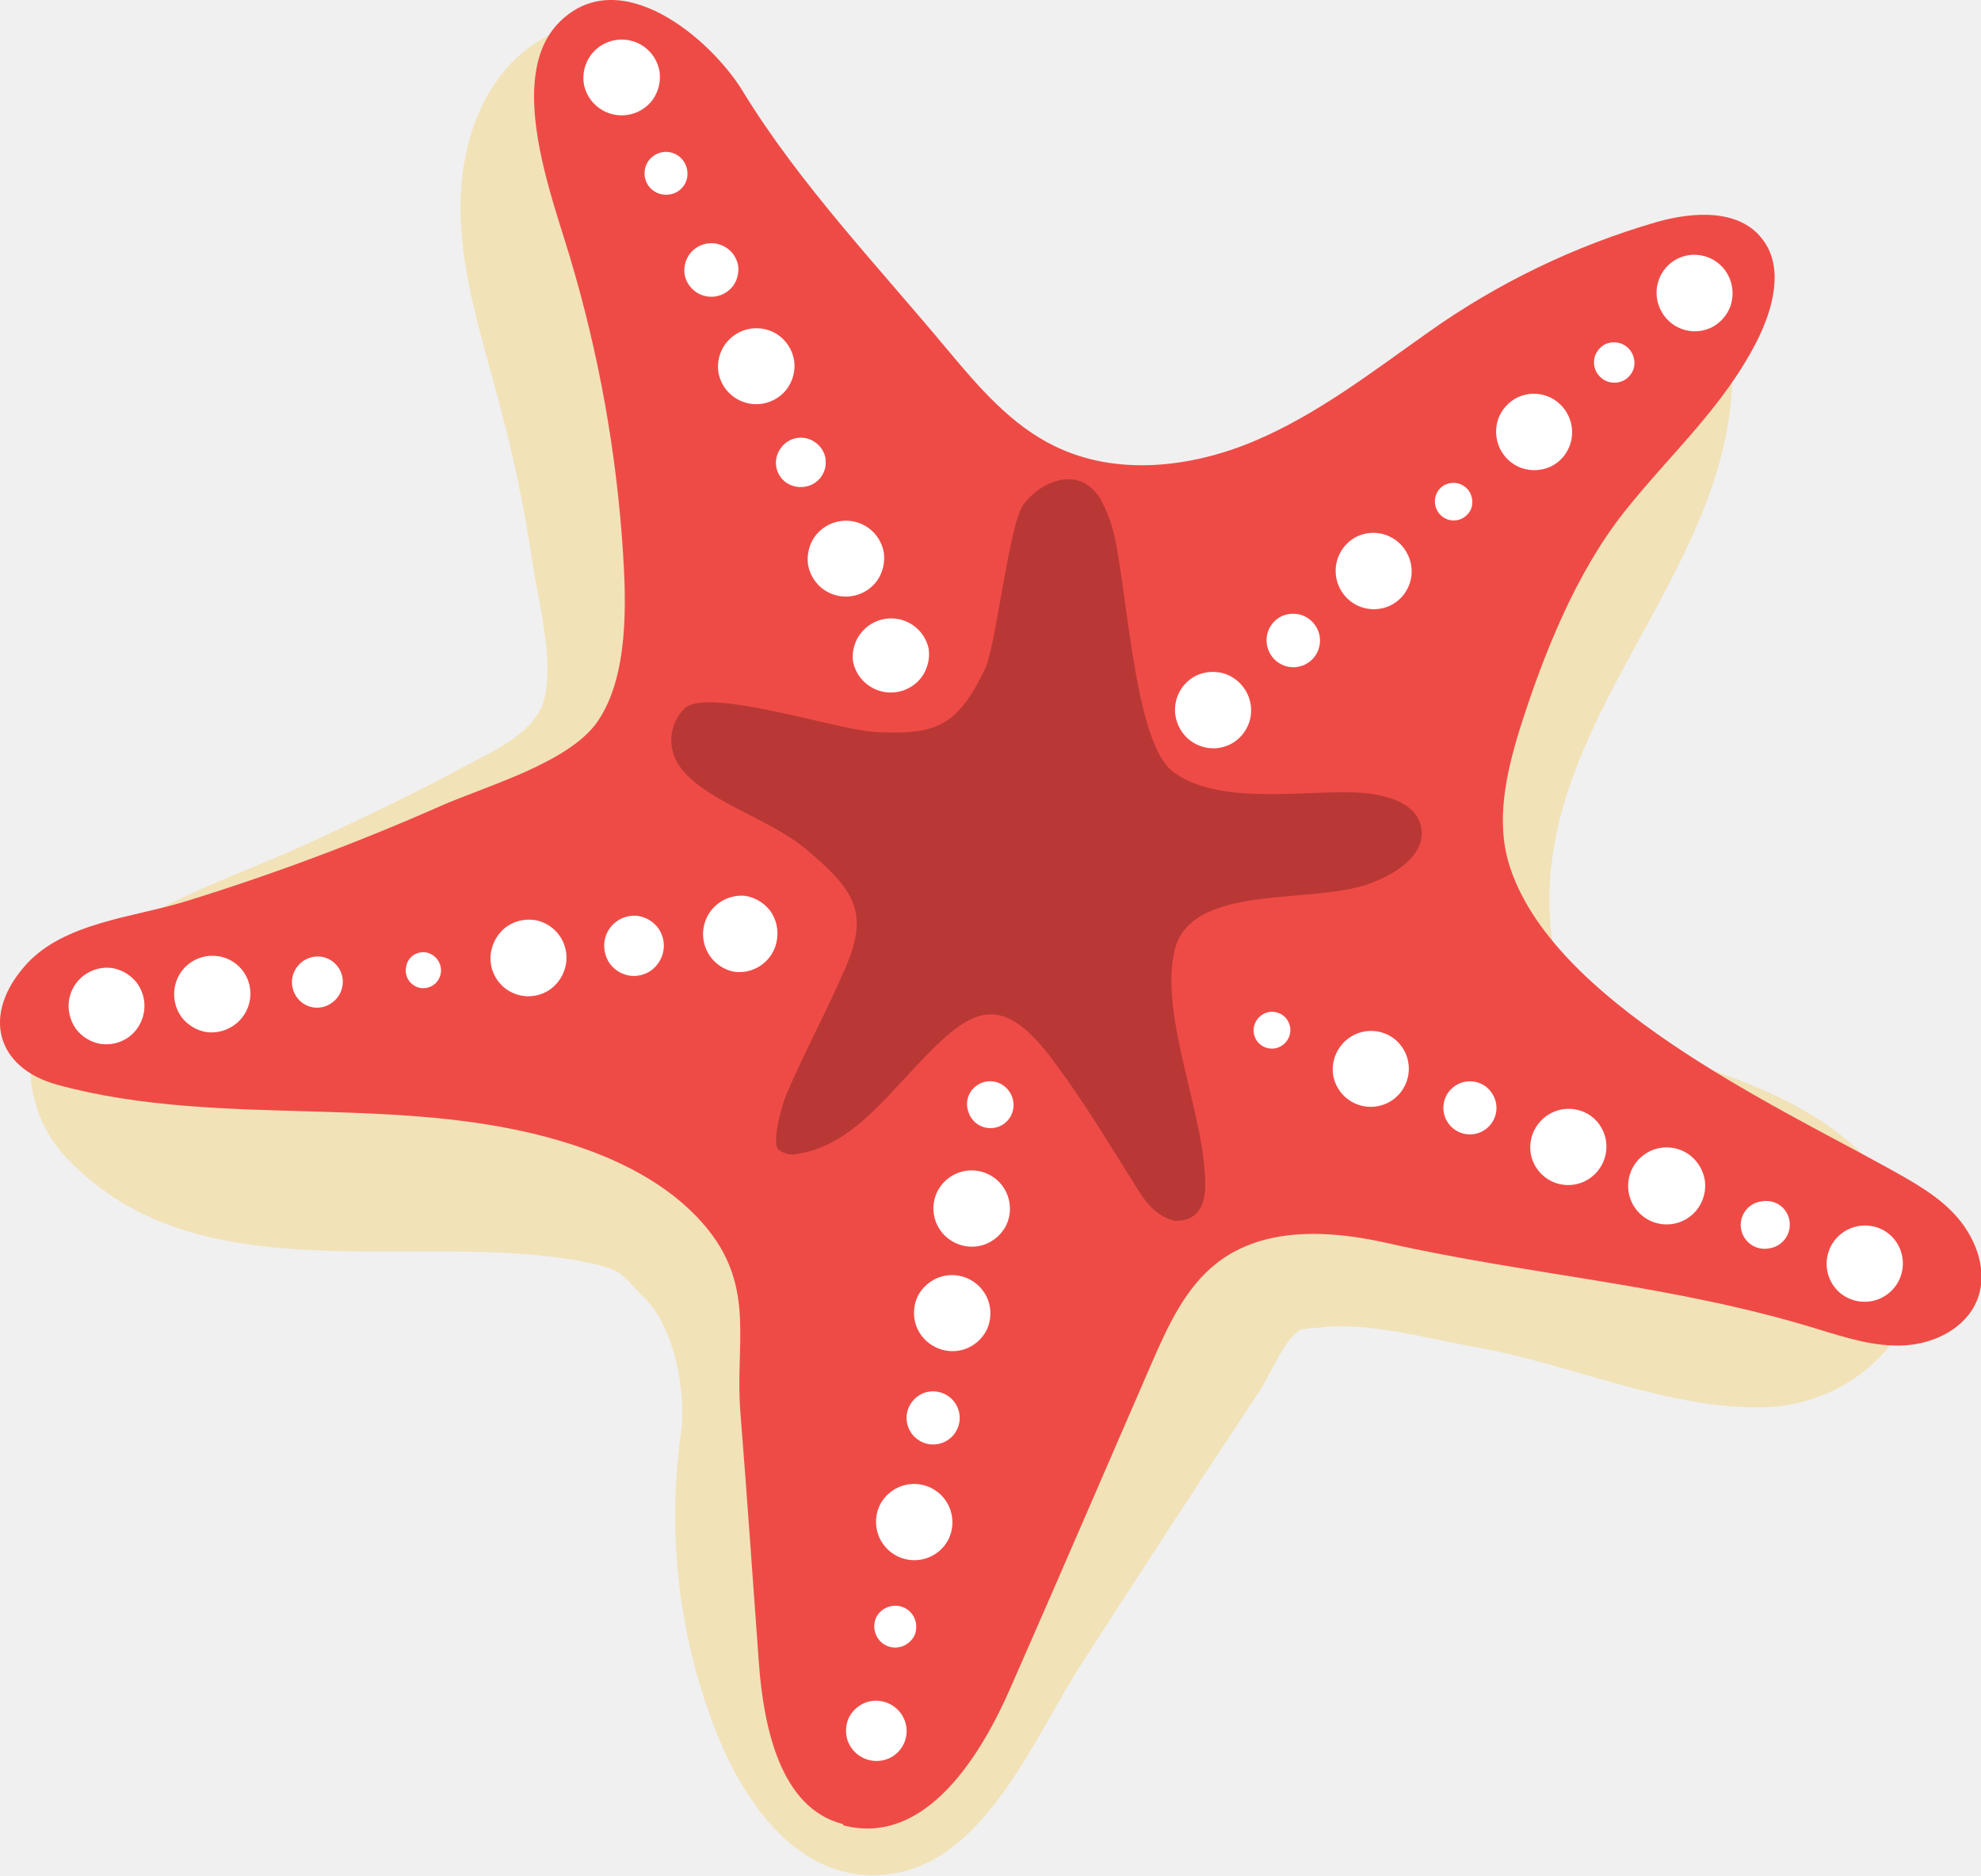
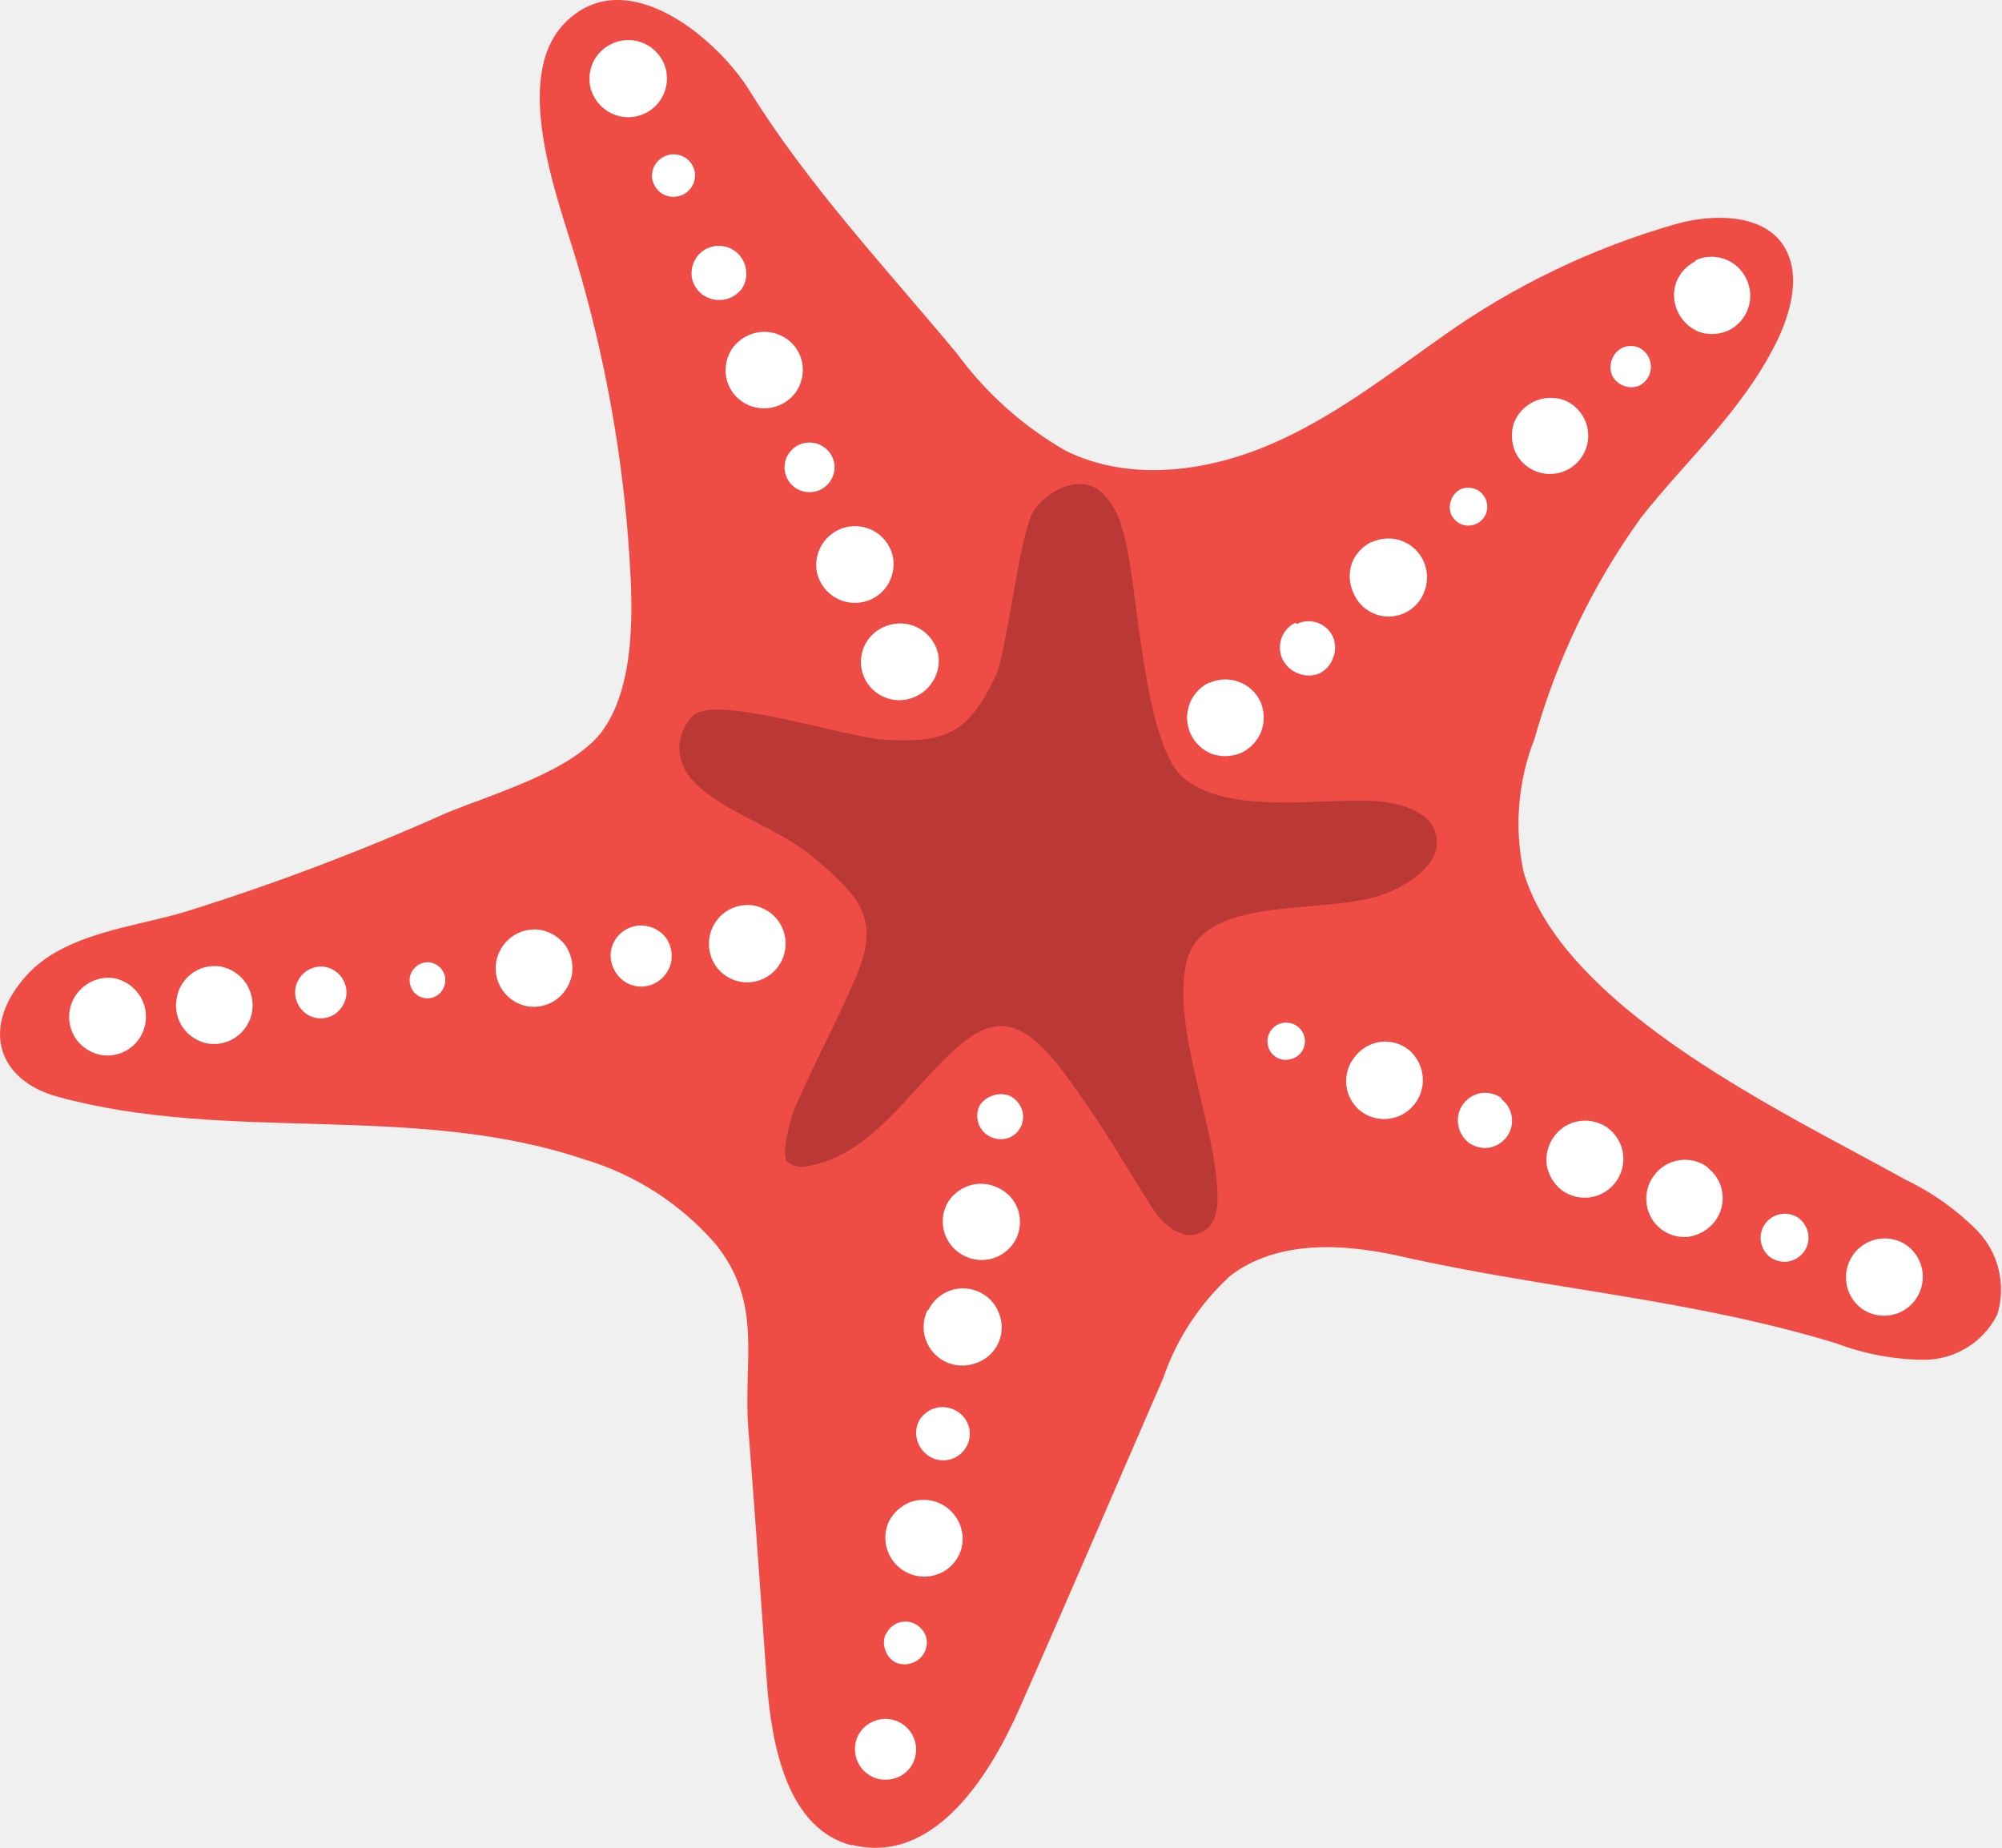
- <svg xmlns="http://www.w3.org/2000/svg" viewBox="0 0 190.26 180.15">
+ <svg xmlns="http://www.w3.org/2000/svg" viewBox="0 0 94.14 86.91">
  <defs>
-     <style>.cls-1{fill:#f2e2b8;}.cls-2{fill:#ef4b46;}.cls-3{fill:#b93835;fill-rule:evenodd;}.cls-4{fill:#fff;}</style>
+     <style>.cls-1{fill:#f04c46;}.cls-2{fill:#ba3936;fill-rule:evenodd;}.cls-3{fill:#fff;}</style>
  </defs>
  <g id="Layer_2" data-name="Layer 2">
    <g id="Layer_1-2" data-name="Layer 1">
-       <path class="cls-1" d="M86.19,179.91c8.6-1.68,13.17-13,17.44-19.69q8.58-13.38,17.36-26.62c1-1.52,2.38-5,3.9-5.85a6.38,6.38,0,0,1,1.61-.18c4.63-.71,10.75,1.07,15.33,1.86,9,1.58,18.76,6.15,28,5.74s17.54-9.18,13.11-18.56c-3.87-8.2-12.42-11.87-20.47-14.45-6.92-2.22-12.91-5.12-13.56-13.29C147.31,69.48,165.55,55.74,166.35,37c.3-7-8.9-13.21-14.41-7.32-3.67,3.91-6.13,6.76-7.88,11.89a4.87,4.87,0,0,0,.61,4.57c-1.22,3-2.53,5.91-4.06,8.81-3.45,6.58-6.92,13-8.55,20.36-2.51,11.19-.74,24.11,7.43,32.11-12-2.09-24.43-1.67-31.58,8.53-5.18,7.39-8.58,16.54-12.8,24.53l-6.4,12.14c-.42.81-3.51,6-5.31,9.39a18.1,18.1,0,0,1-.93-1.66,37.65,37.65,0,0,1-1.78-5.67,42.48,42.48,0,0,1-1.06-12.76c.59-8.24,4-15.7,1.15-23.95-6-17.64-27-16.59-42.09-17-4.34-.11-8.7,0-13,.28-2.6.16-7.34,2-9.91,1a1.59,1.59,0,0,0-.45-.13,1,1,0,0,0,.14-.21c.58-1.25,3.18-2.15,4.32-2.73C24,97,28.39,95,32.71,93,47.48,85.85,69.8,80.43,69.78,60a97.74,97.74,0,0,0-5-29.92,62.74,62.74,0,0,0-5.93-12.66c-2.15-3.65-3.73-7.91.29-11,1.58-1.2.7-4.36-1.39-4.27-6.14.25-10.49,4.55-12.39,10.35-2.91,8.92.45,18,2.67,26.53a134,134,0,0,1,3.07,14.72c.55,3.88,2.11,9.46,1.2,13.3-.82,3.45-5.27,5.25-8,6.74-4.54,2.47-9.21,4.65-13.88,6.85-7.75,3.66-18.11,6.62-24,13.14a12.67,12.67,0,0,0,.52,18c13,13.06,34.41,6,50.35,9.69,2.61.59,2.73,1.36,4.66,3.28,3,3,4,9.48,3.42,13.13a56.78,56.78,0,0,0,2.95,27.28c2.74,7.62,8.56,16.56,17.87,14.74" />
-       <path class="cls-2" d="M81,175.35c8.07,2.1,13.4-7.18,16-13.1,4.57-10.38,9.05-20.82,13.58-31.23,1.57-3.61,3.27-7.38,6.38-9.76,4.47-3.42,10.7-3.1,16.17-1.87,13.95,3.15,27.56,4,41.46,8.29,2.72.83,5.51,1.73,8.36,1.56s5.82-1.64,6.92-4.31,0-5.76-1.81-7.9-4.4-3.53-6.86-4.9c-10.85-6-32.33-16-36.29-29.19-1.24-4.14-.26-8.61,1-12.73,2.25-7.15,5.38-15.08,10.06-21,4.37-5.53,9.49-10,12.78-16.47,1.54-3.05,2.6-7,.57-9.69-2.2-3-6.65-2.73-10.18-1.73a72.88,72.88,0,0,0-21.91,10.56c-5.4,3.81-10.69,7.93-16.76,10.49s-13.23,3.39-19.15.5c-4.17-2-7.32-5.68-10.31-9.26-6.66-8-14.28-16-19.7-24.89-3.06-5-11.77-12.4-17.58-6.6-5.2,5.21-.73,16.71,1,22.56A127.23,127.23,0,0,1,59.83,53c.32,5,.54,11.95-2.43,16.3-2.75,4-10.8,6.23-15.14,8.15a223.54,223.54,0,0,1-24.51,9.16c-4.86,1.5-11.55,2-15.2,6-4.44,4.9-2.85,10,2.94,11.59,16.16,4.43,33.89.49,50,5.93,4.76,1.61,9.38,4.09,12.52,8,4.55,5.69,2.57,11.07,3.1,17.56.64,8,1.18,16,1.77,24,.46,6.25,2.06,14,8.06,15.53" />
-       <path class="cls-3" d="M136.52,79.63c-.37-2.69-3.83-3.43-6.52-3.51-5.16-.17-13.08,1.24-17.35-2-4-3-4.43-19.66-6-24-.5-1.37-1.07-2.84-2.3-3.6-2-1.25-4.74.1-6.09,2s-2.62,13.6-3.66,15.75c-2.67,5.53-4.71,6.34-10.53,6.05-3.6-.18-15.9-4.3-18.27-2.32a4.31,4.31,0,0,0-.58,5.54c2.32,3.38,8.54,5,12.15,8,4.52,3.83,6.21,5.93,3.84,11.4-2.13,4.9-3.56,7.29-5.69,12.2-.39.9-1.44,4.58-.77,5.28a2.22,2.22,0,0,0,2,.4c4.73-.79,8-5,11.32-8.49,5.11-5.43,8-7.42,13.23-.24,3.23,4.39,4.8,7.16,7.24,11,1.06,1.67,2,3.64,4.31,4.2,2.38,0,2.87-1.73,2.9-3.29.12-6.56-4.42-16.25-2.95-22.65,1.57-6.78,13.79-4.25,19.25-6.67C134.25,83.8,136.86,82.08,136.52,79.63Z" />
-       <path class="cls-4" d="M10.81,93a3.69,3.69,0,0,0-4.18,3.07,3.82,3.82,0,0,0,.65,2.75,3.75,3.75,0,0,0,2.38,1.46,3.7,3.7,0,0,0,2.71-.66,3.75,3.75,0,0,0,1.46-2.41,3.71,3.71,0,0,0-.65-2.74A3.81,3.81,0,0,0,10.81,93Z" />
-       <path class="cls-4" d="M20.94,91.86a3.65,3.65,0,0,0-4.17,3.07,3.75,3.75,0,0,0,.64,2.74,3.81,3.81,0,0,0,2.38,1.47,3.75,3.75,0,0,0,2.71-.67A3.71,3.71,0,0,0,24,96.07a3.64,3.64,0,0,0-3-4.21Z" />
-       <path class="cls-4" d="M30.88,91.91a2.5,2.5,0,0,0-1.81.44,2.54,2.54,0,0,0-1,1.61,2.48,2.48,0,0,0,.43,1.83,2.39,2.39,0,0,0,3.39.53,2.47,2.47,0,0,0,1-1.6,2.44,2.44,0,0,0-2-2.81Z" />
-       <path class="cls-4" d="M40.9,91.49a1.72,1.72,0,0,0-1.26.31A1.68,1.68,0,0,0,39,92.91a1.7,1.7,0,0,0,1.4,2,1.72,1.72,0,0,0,1.26-.31A1.72,1.72,0,0,0,42,92.17,1.72,1.72,0,0,0,40.9,91.49Z" />
-       <path class="cls-4" d="M51.34,88.38a3.76,3.76,0,0,0-2.72.66,3.84,3.84,0,0,0-1.46,2.41A3.64,3.64,0,0,0,52.9,95a3.8,3.8,0,0,0,1.46-2.41,3.67,3.67,0,0,0-3-4.21Z" />
-       <path class="cls-4" d="M61.35,88a2.88,2.88,0,0,0-3.29,2.41,3,3,0,0,0,.51,2.16,2.94,2.94,0,0,0,1.87,1.15,2.88,2.88,0,0,0,2.13-.52,3,3,0,0,0,1.15-1.89,2.91,2.91,0,0,0-.51-2.16A3,3,0,0,0,61.35,88Z" />
-       <path class="cls-4" d="M71.6,86.06a3.69,3.69,0,0,0-1.15,7.28,3.65,3.65,0,0,0,4.17-3.07A3.74,3.74,0,0,0,74,87.53,3.81,3.81,0,0,0,71.6,86.06Z" />
-       <path class="cls-4" d="M63.34,6.84a3.71,3.71,0,0,0-1.49-2.36,3.7,3.7,0,0,0-5.14.86,3.73,3.73,0,0,0-.64,2.71A3.7,3.7,0,0,0,62.7,9.56,3.8,3.8,0,0,0,63.34,6.84Z" />
-       <path class="cls-4" d="M66,16.36a2.06,2.06,0,1,0-1.69,2.32A2,2,0,0,0,66,16.36Z" />
-       <path class="cls-4" d="M70.89,25.51a2.61,2.61,0,0,0-4.68-1.07,2.69,2.69,0,0,0-.46,1.92,2.61,2.61,0,0,0,4.68,1.07A2.69,2.69,0,0,0,70.89,25.51Z" />
-       <path class="cls-4" d="M76.26,34.57a3.73,3.73,0,0,0-1.48-2.36A3.69,3.69,0,0,0,69,35.78a3.69,3.69,0,0,0,6.63,1.51A3.7,3.7,0,0,0,76.26,34.57Z" />
-       <path class="cls-4" d="M79.28,44a2.4,2.4,0,0,0-1-1.52,2.36,2.36,0,0,0-1.77-.4,2.34,2.34,0,0,0-1.54,1,2.33,2.33,0,0,0,.54,3.28,2.47,2.47,0,0,0,1.77.4,2.36,2.36,0,0,0,2-2.71Z" />
-       <path class="cls-4" d="M84.88,53.06a3.71,3.71,0,0,0-1.49-2.36,3.71,3.71,0,0,0-5.14.85,3.81,3.81,0,0,0-.64,2.72,3.71,3.71,0,0,0,1.49,2.36,3.71,3.71,0,0,0,5.14-.85A3.81,3.81,0,0,0,84.88,53.06Z" />
-       <path class="cls-4" d="M89.19,62.3a3.69,3.69,0,0,0-7.27,1.21A3.7,3.7,0,0,0,88.55,65,3.8,3.8,0,0,0,89.19,62.3Z" />
-       <path class="cls-4" d="M114.92,64.88a3.67,3.67,0,0,0-1.71,4.89,3.66,3.66,0,0,0,4.87,1.77,3.66,3.66,0,0,0,1.72-4.89,3.76,3.76,0,0,0-2.08-1.9A3.82,3.82,0,0,0,114.92,64.88Z" />
-       <path class="cls-4" d="M123.1,59.19a2.57,2.57,0,0,0-1.2,3.44,2.56,2.56,0,1,0,4.63-2.19,2.65,2.65,0,0,0-1.47-1.34A2.71,2.71,0,0,0,123.1,59.19Z" />
-       <path class="cls-4" d="M130.34,51.53a3.69,3.69,0,0,0,.37,6.78,3.69,3.69,0,0,0,2.79-.13,3.64,3.64,0,0,0,1.71-4.89,3.67,3.67,0,0,0-4.87-1.76Z" />
-       <path class="cls-4" d="M138.85,46.53a1.84,1.84,0,0,0-.93,1A1.85,1.85,0,0,0,139,49.89a1.83,1.83,0,0,0,1.38-.06,1.88,1.88,0,0,0,.93-1,1.94,1.94,0,0,0-.08-1.4,1.8,1.8,0,0,0-2.41-.87Z" />
-       <path class="cls-4" d="M145.76,38.17a3.71,3.71,0,0,0-1.87,2.08,3.8,3.8,0,0,0,.15,2.81,3.71,3.71,0,0,0,2.09,1.9,3.79,3.79,0,0,0,2.79-.13,3.67,3.67,0,0,0,1.71-4.89,3.66,3.66,0,0,0-4.87-1.77Z" />
-       <path class="cls-4" d="M154.2,33.05a2.07,2.07,0,0,0-1,1.11,2,2,0,0,0,.08,1.49,2,2,0,0,0,1.11,1,2,2,0,0,0,1.49-.07,2,2,0,0,0,1-1.1A2,2,0,0,0,155.69,33,2.07,2.07,0,0,0,154.2,33.05Z" />
-       <path class="cls-4" d="M161.17,24.82a3.67,3.67,0,0,0-1.71,4.89,3.66,3.66,0,0,0,4.87,1.77,3.74,3.74,0,0,0,1.87-2.08,3.8,3.8,0,0,0-.15-2.81,3.67,3.67,0,0,0-4.88-1.77Z" />
-       <path class="cls-4" d="M123.23,97.55a1.78,1.78,0,0,0-1.3-.34,1.81,1.81,0,0,0-1.52,2,1.76,1.76,0,0,0,3.16.81,1.78,1.78,0,0,0,.34-1.32A1.75,1.75,0,0,0,123.23,97.55Z" />
-       <path class="cls-4" d="M133.87,99.76a3.66,3.66,0,0,0-5.13.75,3.7,3.7,0,0,0-.71,2.72,3.66,3.66,0,1,0,5.84-3.47Z" />
-       <path class="cls-4" d="M142.7,104.38a2.55,2.55,0,1,0,1,1.69A2.64,2.64,0,0,0,142.7,104.38Z" />
-       <path class="cls-4" d="M152.85,107.24a3.7,3.7,0,0,0-2.71-.69,3.71,3.71,0,0,0-3.14,4.16,3.65,3.65,0,0,0,6.54,1.66,3.67,3.67,0,0,0-.69-5.13Z" />
-       <path class="cls-4" d="M162.34,111a3.7,3.7,0,1,0,.69,5.14,3.75,3.75,0,0,0,.71-2.72A3.81,3.81,0,0,0,162.34,111Z" />
-       <path class="cls-4" d="M171,115.82a2.32,2.32,0,0,0-1.69-.43,2.29,2.29,0,1,0,.61,4.53,2.3,2.3,0,0,0,1.08-4.1Z" />
-       <path class="cls-4" d="M181.31,118.45a3.66,3.66,0,0,0-2.7-.69,3.68,3.68,0,0,0-1.73,6.57,3.71,3.71,0,0,0,2.7.69,3.68,3.68,0,0,0,1.73-6.57Z" />
-       <path class="cls-4" d="M81.53,165a3,3,0,0,0-.12,2.21,2.95,2.95,0,0,0,3.72,1.8,2.87,2.87,0,0,0,1.78-3.68,2.95,2.95,0,0,0-3.72-1.8A3,3,0,0,0,81.53,165Z" />
-       <path class="cls-4" d="M84.16,155.36a2.05,2.05,0,0,0-.08,1.54,2,2,0,0,0,2.58,1.25,2.13,2.13,0,0,0,1.15-1,2.1,2.1,0,0,0,.08-1.54,2,2,0,0,0-2.58-1.24A2,2,0,0,0,84.16,155.36Z" />
-       <path class="cls-4" d="M84.49,144.61a3.69,3.69,0,0,0-.15,2.79,3.68,3.68,0,0,0,6.78.42,3.7,3.7,0,0,0,.15-2.79,3.68,3.68,0,0,0-6.78-.42Z" />
-       <path class="cls-4" d="M87.34,135.07a2.55,2.55,0,1,0,3.38-1.16,2.61,2.61,0,0,0-1.94-.12A2.66,2.66,0,0,0,87.34,135.07Z" />
-       <path class="cls-4" d="M88.13,124.54a3.79,3.79,0,0,0-.15,2.79,3.73,3.73,0,0,0,4.7,2.27,3.8,3.8,0,0,0,2.09-1.85,3.74,3.74,0,0,0,.15-2.79,3.7,3.7,0,0,0-4.69-2.27A3.75,3.75,0,0,0,88.13,124.54Z" />
-       <path class="cls-4" d="M90,114.51a3.67,3.67,0,0,0-.15,2.78,3.7,3.7,0,0,0,4.69,2.27,3.78,3.78,0,0,0,2.09-1.84A3.68,3.68,0,0,0,90,114.51Z" />
-       <path class="cls-4" d="M93.09,105.11a2.22,2.22,0,0,0-.09,1.68,2.22,2.22,0,1,0,4.2-1.43,2.33,2.33,0,0,0-1.14-1.27,2.23,2.23,0,0,0-1.7-.1A2.26,2.26,0,0,0,93.09,105.11Z" />
+       <path class="cls-1" d="M40.05,86.76c4,1,6.63-3.55,7.92-6.48,2.27-5.14,4.48-10.3,6.72-15.45A11.66,11.66,0,0,1,57.85,60c2.21-1.69,5.29-1.53,8-.92,6.9,1.56,13.64,2,20.51,4.1a11.86,11.86,0,0,0,4.14.77,3.86,3.86,0,0,0,3.42-2.13A4,4,0,0,0,93,57.9a12.1,12.1,0,0,0-3.4-2.42c-5.36-3-16-7.91-17.95-14.45a10.89,10.89,0,0,1,.51-6.29,33.13,33.13,0,0,1,5-10.39c2.16-2.74,4.69-4.94,6.32-8.15.76-1.51,1.29-3.45.28-4.8s-3.28-1.35-5-.85A36,36,0,0,0,67.9,15.77c-2.68,1.89-5.29,3.93-8.3,5.19s-6.54,1.68-9.47.25A16.61,16.61,0,0,1,45,16.63C41.73,12.69,38,8.71,35.28,4.32c-1.51-2.48-5.82-6.14-8.69-3.27-2.58,2.58-.36,8.27.5,11.16a62.89,62.89,0,0,1,2.51,14c.16,2.46.27,5.91-1.2,8.06-1.36,2-5.34,3.09-7.49,4A111.14,111.14,0,0,1,8.78,42.86c-2.4.74-5.71,1-7.52,3C-.93,48.28-.15,50.8,2.72,51.58c8,2.2,16.76.25,24.74,2.94a13.14,13.14,0,0,1,6.2,4c2.25,2.82,1.27,5.48,1.53,8.69.32,4,.58,7.93.87,11.89.23,3.1,1,6.92,4,7.69" />
+       <path class="cls-2" d="M67.55,39.4c-.19-1.33-1.9-1.7-3.23-1.74-2.55-.08-6.47.61-8.58-1s-2.2-9.72-3-11.88A3.32,3.32,0,0,0,51.62,23c-1-.61-2.34.06-3,1s-1.29,6.73-1.8,7.79c-1.32,2.74-2.34,3.14-5.21,3-1.79-.09-7.87-2.13-9-1.15a2.12,2.12,0,0,0-.29,2.74c1.14,1.67,4.22,2.45,6,4,2.24,1.89,3.07,2.93,1.9,5.64-1.05,2.42-1.76,3.61-2.81,6-.2.45-.72,2.27-.39,2.62a1.09,1.09,0,0,0,1,.19c2.34-.39,4-2.46,5.61-4.2C46.08,48,47.49,47,50.1,50.54c1.6,2.18,2.38,3.55,3.58,5.47.53.83,1,1.81,2.13,2.08,1.18,0,1.42-.86,1.44-1.62.06-3.25-2.19-8-1.46-11.21.78-3.36,6.82-2.11,9.53-3.3C66.43,41.46,67.71,40.61,67.55,39.4Z" />
+       <path class="cls-3" d="M5.35,46A1.82,1.82,0,0,0,4,46.35,1.83,1.83,0,0,0,3.6,48.9a1.89,1.89,0,0,0,1.18.72A1.81,1.81,0,0,0,6.84,48.1a1.8,1.8,0,0,0-.32-1.35A1.85,1.85,0,0,0,5.35,46Z" />
+       <path class="cls-3" d="M10.36,45.45A1.81,1.81,0,0,0,8.3,47a1.8,1.8,0,0,0,.32,1.35,1.85,1.85,0,0,0,1.17.73,1.82,1.82,0,0,0,1.34-.33,1.85,1.85,0,0,0,.73-1.19,1.92,1.92,0,0,0-.32-1.36A1.89,1.89,0,0,0,10.36,45.45Z" />
+       <path class="cls-3" d="M15.28,45.47a1.22,1.22,0,0,0-1.17,1.92,1.19,1.19,0,0,0,1.68.27,1.3,1.3,0,0,0,.49-.8,1.23,1.23,0,0,0-1-1.39Z" />
+       <path class="cls-3" d="M20.23,45.26a.86.86,0,0,0-.62.16.87.87,0,0,0-.34.55.88.88,0,0,0,.15.63.83.83,0,0,0,1.17.19.86.86,0,0,0,.19-1.19A.91.91,0,0,0,20.23,45.26Z" />
+       <path class="cls-3" d="M25.4,43.73a1.82,1.82,0,0,0-1.34.33,1.87,1.87,0,0,0-.73,1.19,1.82,1.82,0,0,0,1.5,2.08A1.82,1.82,0,0,0,26.17,47a1.9,1.9,0,0,0,.73-1.19,1.92,1.92,0,0,0-.32-1.36A1.89,1.89,0,0,0,25.4,43.73Z" />
+       <path class="cls-3" d="M30.35,43.54a1.43,1.43,0,0,0-1.62,1.19A1.45,1.45,0,0,0,29,45.8a1.4,1.4,0,0,0,2,.31,1.45,1.45,0,0,0,.57-.93,1.5,1.5,0,0,0-.25-1.07A1.48,1.48,0,0,0,30.35,43.54Z" />
+       <path class="cls-3" d="M35.43,42.58a1.86,1.86,0,0,0-1.35.33,1.84,1.84,0,0,0-.4,2.55,1.8,1.8,0,0,0,2.52.39,1.82,1.82,0,0,0,.72-1.19,1.84,1.84,0,0,0-.32-1.35A1.88,1.88,0,0,0,35.43,42.58Z" />
+       <path class="cls-3" d="M31.34,3.39a1.84,1.84,0,0,0-.74-1.17,1.82,1.82,0,0,0-1.36-.31,1.85,1.85,0,0,0-1.18.73A1.83,1.83,0,0,0,27.74,4a1.84,1.84,0,0,0,.74,1.17,1.82,1.82,0,0,0,2.86-1.76Z" />
+       <path class="cls-3" d="M32.67,8.09a1,1,0,0,0-.41-.65,1.05,1.05,0,0,0-.75-.17,1.07,1.07,0,0,0-.66.41,1,1,0,0,0-.18.74,1.05,1.05,0,0,0,.41.65,1,1,0,0,0,.76.17,1,1,0,0,0,.65-.4A1,1,0,0,0,32.67,8.09Z" />
+       <path class="cls-3" d="M35.07,12.62a1.29,1.29,0,0,0-2.31-.53,1.35,1.35,0,0,0-.23.95,1.31,1.31,0,0,0,.52.83,1.37,1.37,0,0,0,1,.22,1.34,1.34,0,0,0,.84-.52A1.28,1.28,0,0,0,35.07,12.62Z" />
+       <path class="cls-3" d="M37.73,17.11A1.79,1.79,0,0,0,37,15.94a1.84,1.84,0,0,0-1.36-.31,1.9,1.9,0,0,0-1.19.73,1.87,1.87,0,0,0-.31,1.34,1.79,1.79,0,0,0,.73,1.17,1.85,1.85,0,0,0,2.55-.42A1.87,1.87,0,0,0,37.73,17.11Z" />
+       <path class="cls-3" d="M39.23,21.79a1.17,1.17,0,0,0-.48-.76,1.18,1.18,0,0,0-1.64.27,1.17,1.17,0,0,0,.27,1.63,1.18,1.18,0,0,0,1.85-1.14Z" />
+       <path class="cls-3" d="M42,26.25a1.82,1.82,0,0,0-2.1-1.48,1.83,1.83,0,0,0-1.5,2.08,1.83,1.83,0,0,0,3.28.75A1.9,1.9,0,0,0,42,26.25Z" />
+       <path class="cls-3" d="M44.13,30.83a1.84,1.84,0,0,0-.74-1.17A1.82,1.82,0,0,0,42,29.35a1.85,1.85,0,0,0-1.18.73,1.8,1.8,0,0,0,1.78,2.82,1.87,1.87,0,0,0,1.18-.73A1.83,1.83,0,0,0,44.13,30.83Z" />
+       <path class="cls-3" d="M56.86,32.1a1.83,1.83,0,0,0-.92,1A1.83,1.83,0,0,0,57,35.46a1.93,1.93,0,0,0,1.38-.06,1.88,1.88,0,0,0,.93-1A1.91,1.91,0,0,0,59.27,33a1.82,1.82,0,0,0-2.41-.88Z" />
+       <path class="cls-3" d="M60.91,29.29a1.28,1.28,0,0,0-.65.72,1.33,1.33,0,0,0,.05,1,1.35,1.35,0,0,0,.73.66,1.3,1.3,0,0,0,1,0,1.26,1.26,0,0,0,.64-.72,1.28,1.28,0,0,0,0-1,1.26,1.26,0,0,0-1.69-.61Z" />
+       <path class="cls-3" d="M64.49,25.49a1.83,1.83,0,0,0-.92,1,1.86,1.86,0,0,0,.07,1.39A1.79,1.79,0,0,0,67,27.76a1.86,1.86,0,0,0-.07-1.39,1.82,1.82,0,0,0-2.41-.88Z" />
+       <path class="cls-3" d="M68.7,23a.89.89,0,0,0-.46.51.92.92,0,0,0,0,.69.94.94,0,0,0,.51.47.9.9,0,0,0,1.14-.55A.91.91,0,0,0,69.38,23,.94.94,0,0,0,68.7,23Z" />
+       <path class="cls-3" d="M72.12,18.89a1.86,1.86,0,0,0-.93,1,1.94,1.94,0,0,0,.08,1.4,1.8,1.8,0,1,0,2.23-2.49A1.88,1.88,0,0,0,72.12,18.89Z" />
+       <path class="cls-3" d="M76.3,16.35a1,1,0,0,0-.5.55,1,1,0,0,0,0,.74,1,1,0,0,0,.54.5,1,1,0,0,0,.74,0,1,1,0,0,0,.49-.55A1,1,0,0,0,77,16.32,1,1,0,0,0,76.3,16.35Z" />
+       <path class="cls-3" d="M79.74,12.28a1.86,1.86,0,0,0-.92,1,1.81,1.81,0,0,0,.08,1.39,1.86,1.86,0,0,0,1,.94,1.88,1.88,0,0,0,1.38-.07,1.81,1.81,0,0,0,.84-2.42,1.8,1.8,0,0,0-2.41-.87Z" />
+       <path class="cls-3" d="M61,48.26a.91.91,0,0,0-.64-.16.87.87,0,0,0-.58.34.85.85,0,0,0-.17.65.85.85,0,0,0,1,.74.92.92,0,0,0,.58-.34A.88.88,0,0,0,61,48.26Z" />
+       <path class="cls-3" d="M66.23,49.36A1.79,1.79,0,0,0,64.9,49a1.83,1.83,0,0,0-1.2.71A1.8,1.8,0,0,0,64,52.27a1.83,1.83,0,0,0,1.34.34,1.83,1.83,0,0,0,1.55-2.06A1.84,1.84,0,0,0,66.23,49.36Z" />
+       <path class="cls-3" d="M70.6,51.64a1.35,1.35,0,0,0-.94-.24,1.34,1.34,0,0,0-.84.5,1.29,1.29,0,0,0-.25,1,1.35,1.35,0,0,0,.49.84,1.36,1.36,0,0,0,.94.24,1.34,1.34,0,0,0,.84-.5,1.28,1.28,0,0,0-.24-1.79Z" />
+       <path class="cls-3" d="M75.62,53.06a1.82,1.82,0,0,0-1.34-.34,1.79,1.79,0,0,0-1.19.71,1.86,1.86,0,0,0-.36,1.34,1.9,1.9,0,0,0,.7,1.2,1.83,1.83,0,0,0,1.34.34,1.83,1.83,0,0,0,1.55-2.06A1.84,1.84,0,0,0,75.62,53.06Z" />
+       <path class="cls-3" d="M80.32,54.91a1.8,1.8,0,0,0-2.54.37,1.8,1.8,0,0,0-.35,1.34,1.78,1.78,0,0,0,2,1.54,1.92,1.92,0,0,0,1.2-.71,1.8,1.8,0,0,0-.34-2.54Z" />
+       <path class="cls-3" d="M84.6,57.3a1.14,1.14,0,0,0-1.58.23,1.12,1.12,0,0,0-.22.84,1.15,1.15,0,0,0,.43.75,1.19,1.19,0,0,0,.84.21,1.17,1.17,0,0,0,.74-.44,1.11,1.11,0,0,0,.22-.84A1.18,1.18,0,0,0,84.6,57.3Z" />
+       <path class="cls-3" d="M89.71,58.6a1.82,1.82,0,0,0-2.54.37,1.83,1.83,0,0,0-.35,1.35,1.85,1.85,0,0,0,.69,1.2,1.82,1.82,0,0,0,2.54-.37,1.83,1.83,0,0,0,.35-1.35A1.85,1.85,0,0,0,89.71,58.6Z" />
+       <path class="cls-3" d="M40.34,81.64a1.47,1.47,0,0,0-.06,1.09,1.44,1.44,0,0,0,1.84.89,1.42,1.42,0,0,0,.82-.72A1.47,1.47,0,0,0,43,81.81a1.44,1.44,0,0,0-1.84-.89A1.42,1.42,0,0,0,40.34,81.64Z" />
+       <path class="cls-3" d="M41.64,76.87a1,1,0,0,0,0,.76,1,1,0,0,0,.51.57,1.06,1.06,0,0,0,.76,0,1,1,0,0,0,.57-.51,1,1,0,0,0,.05-.76,1.07,1.07,0,0,0-.52-.57,1,1,0,0,0-1.33.46Z" />
+       <path class="cls-3" d="M41.8,71.55a1.83,1.83,0,0,0,2.25,2.5,1.77,1.77,0,0,0,1.11-2.29,1.84,1.84,0,0,0-2.32-1.13A1.92,1.92,0,0,0,41.8,71.55Z" />
+       <path class="cls-3" d="M43.21,66.83a1.25,1.25,0,0,0-.05,1,1.33,1.33,0,0,0,.64.72,1.25,1.25,0,0,0,1.68-.58,1.24,1.24,0,0,0-.59-1.66,1.28,1.28,0,0,0-1-.06A1.31,1.31,0,0,0,43.21,66.83Z" />
+       <path class="cls-3" d="M43.61,61.62A1.83,1.83,0,0,0,43.53,63a1.82,1.82,0,0,0,2.32,1.12A1.77,1.77,0,0,0,47,61.83a1.81,1.81,0,0,0-3.35-.21Z" />
+       <path class="cls-3" d="M44.51,56.65a1.81,1.81,0,0,0,.85,2.42,1.81,1.81,0,0,0,2.43-.83,1.83,1.83,0,0,0,.07-1.38,1.78,1.78,0,0,0-.93-1,1.81,1.81,0,0,0-1.39-.09A1.84,1.84,0,0,0,44.51,56.65Z" />
+       <path class="cls-3" d="M46.06,52a1.16,1.16,0,0,0-.05.84,1.13,1.13,0,0,0,.57.63,1.16,1.16,0,0,0,.84.05A1.1,1.1,0,0,0,48,53a1.09,1.09,0,0,0,.05-.83,1.15,1.15,0,0,0-.56-.63,1.14,1.14,0,0,0-.85,0A1.15,1.15,0,0,0,46.06,52Z" />
    </g>
  </g>
</svg>
